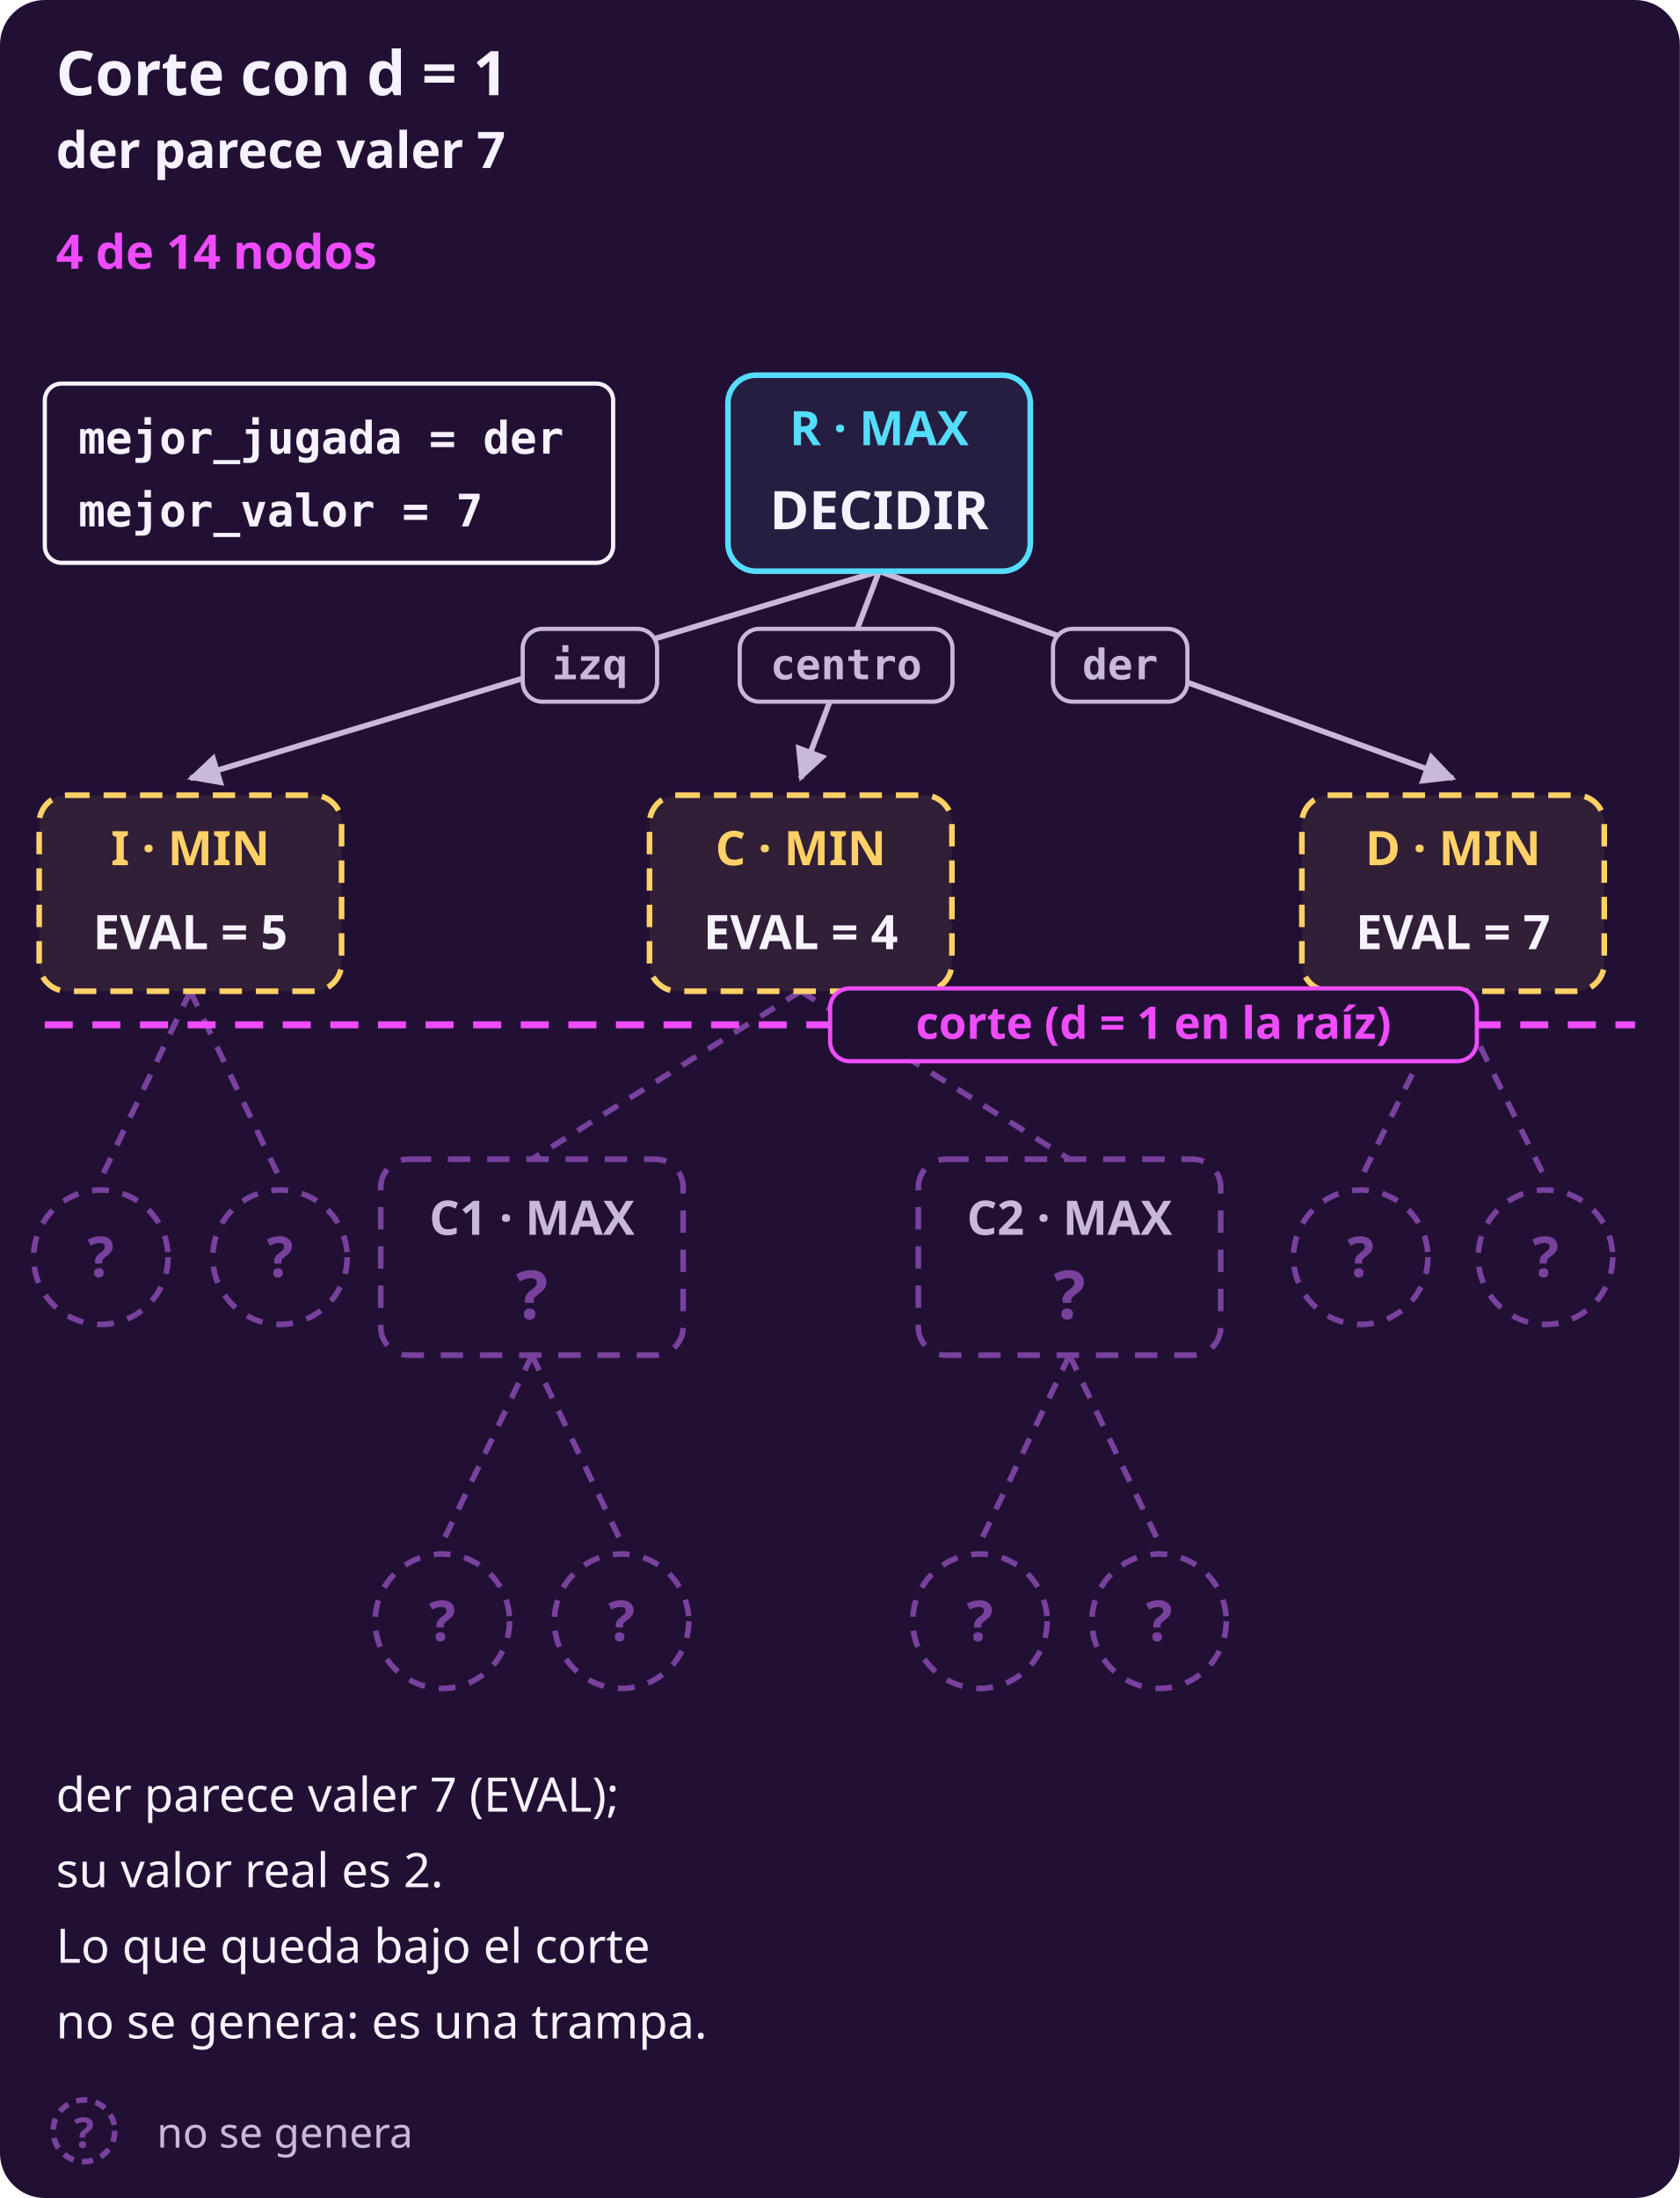
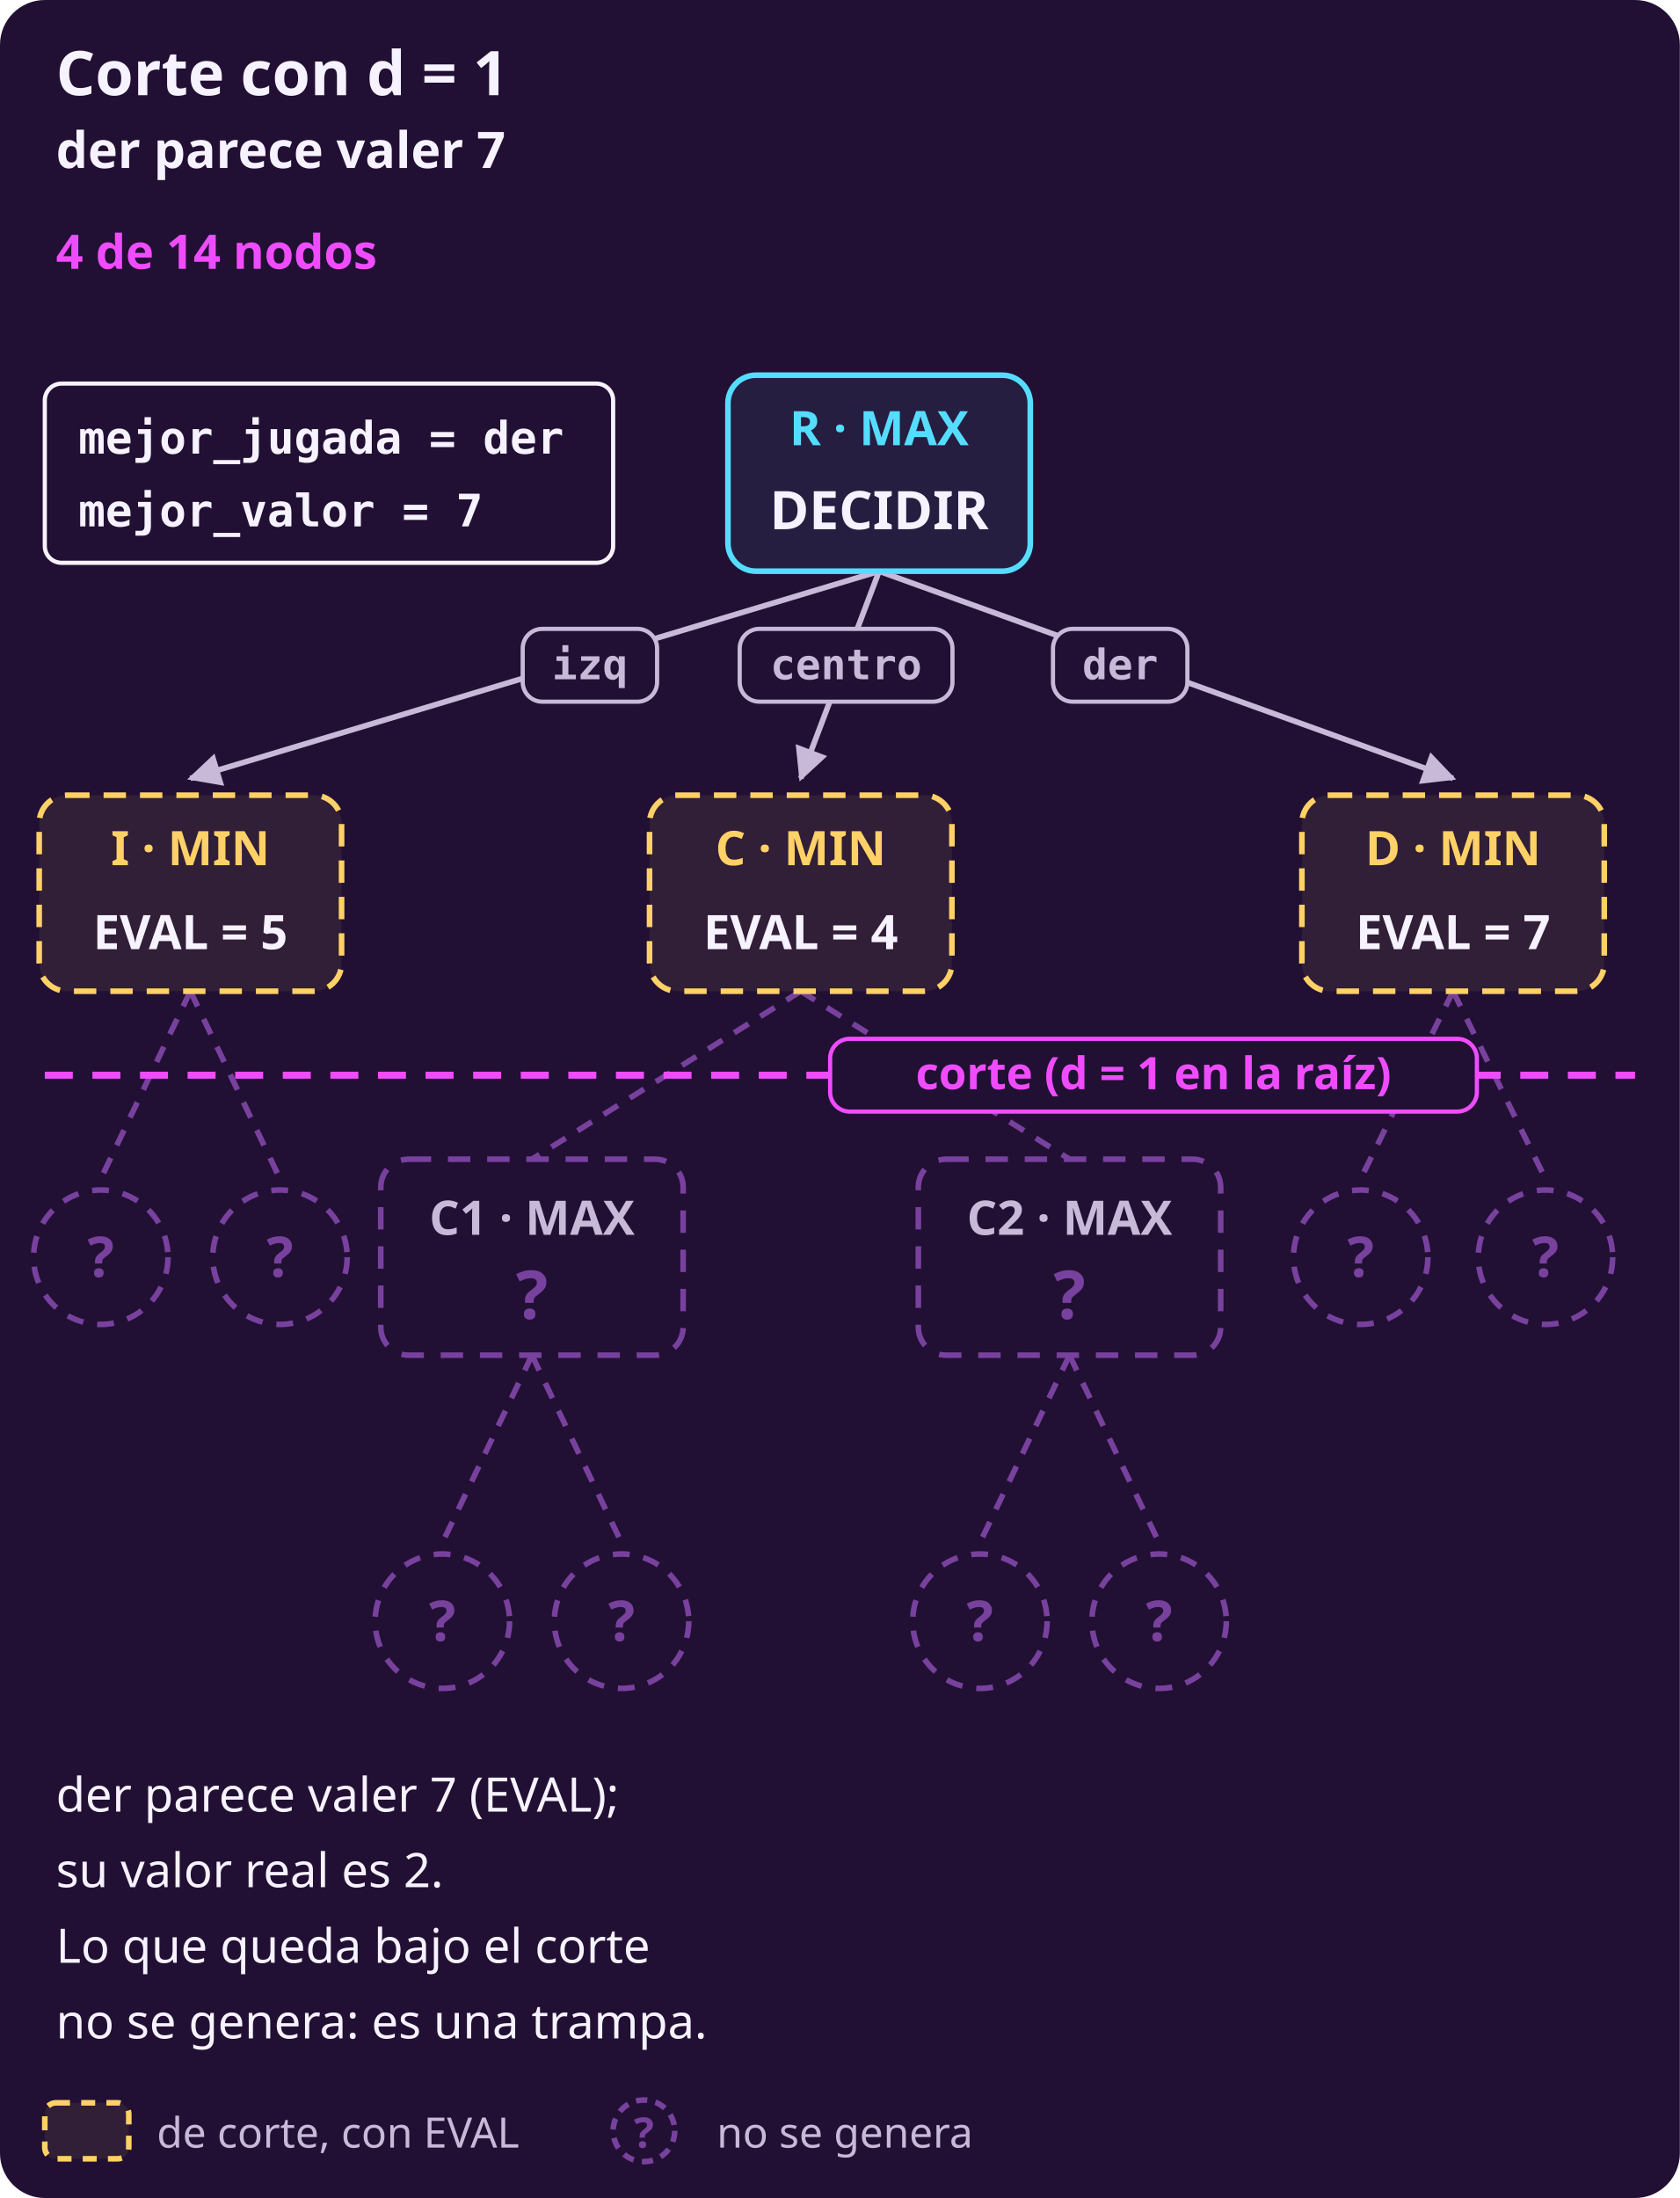
<svg xmlns="http://www.w3.org/2000/svg" width="600" height="785" viewBox="0 0 600 785" role="img" aria-label="El árbol T con corte a profundidad 1. Una línea punteada marca dónde se corta, bajo el nivel 1; lo que queda debajo no se genera y va en caja o círculo punteado con «?». I recibe EVAL = 5; C recibe EVAL = 4; D recibe EVAL = 7. I vale 5; C vale 4; D vale 7. R juega der, con 7. Se han generado 4 de 14 nodos.">
  <rect x="0" y="0" width="600" height="785" rx="16" fill="#211033" />
  <defs>
    <marker id="p" viewBox="0 0 10 10" refX="9" refY="5" markerWidth="6" markerHeight="6" orient="auto-start-reverse">
      <path d="M 0 0 L 10 5 L 0 10 z" fill="#f04cff" />
    </marker>
    <marker id="s" viewBox="0 0 10 10" refX="9" refY="5" markerWidth="6" markerHeight="6" orient="auto-start-reverse">
      <path d="M 0 0 L 10 5 L 0 10 z" fill="#c8b9d8" />
    </marker>
  </defs>
  <text x="20" y="34" fill="#f7f2ff" font-family="system-ui, sans-serif" font-size="22" font-weight="700" text-anchor="start">Corte con d = 1</text>
  <text x="20" y="60" fill="#f7f2ff" font-family="system-ui, sans-serif" font-size="18" font-weight="700" text-anchor="start">der parece valer 7</text>
  <text x="20" y="96" fill="#f04cff" font-family="system-ui, sans-serif" font-size="17" font-weight="700" text-anchor="start">4 de 14 nodos</text>
  <line x1="314" y1="204.0" x2="68" y2="278.0" stroke="#c8b9d8" stroke-width="2" marker-end="url(#s)" />
  <rect x="186.7" y="224.6" width="48" height="26" rx="7" fill="#211033" stroke="#c8b9d8" stroke-width="1.5" />
  <text x="210.7" y="242.6" fill="#c8b9d8" font-family="ui-monospace, SFMono-Regular, Menlo, monospace" font-size="15" font-weight="700" text-anchor="middle">izq</text>
  <line x1="68" y1="354.0" x2="36" y2="421.0" stroke="#78419e" stroke-width="2" stroke-dasharray="6 5" />
  <line x1="68" y1="354.0" x2="100" y2="421.0" stroke="#78419e" stroke-width="2" stroke-dasharray="6 5" />
  <line x1="314" y1="204.0" x2="286" y2="278.0" stroke="#c8b9d8" stroke-width="2" marker-end="url(#s)" />
  <rect x="264.2" y="224.6" width="76" height="26" rx="7" fill="#211033" stroke="#c8b9d8" stroke-width="1.5" />
  <text x="302.2" y="242.6" fill="#c8b9d8" font-family="ui-monospace, SFMono-Regular, Menlo, monospace" font-size="15" font-weight="700" text-anchor="middle">centro</text>
  <line x1="286" y1="354.0" x2="190" y2="414.0" stroke="#78419e" stroke-width="2" stroke-dasharray="6 5" />
  <line x1="190" y1="484.0" x2="158" y2="551.0" stroke="#78419e" stroke-width="2" stroke-dasharray="6 5" />
  <line x1="190" y1="484.0" x2="222" y2="551.0" stroke="#78419e" stroke-width="2" stroke-dasharray="6 5" />
  <line x1="286" y1="354.0" x2="382" y2="414.0" stroke="#78419e" stroke-width="2" stroke-dasharray="6 5" />
  <line x1="382" y1="484.0" x2="350" y2="551.0" stroke="#78419e" stroke-width="2" stroke-dasharray="6 5" />
  <line x1="382" y1="484.0" x2="414" y2="551.0" stroke="#78419e" stroke-width="2" stroke-dasharray="6 5" />
  <line x1="314" y1="204.0" x2="519" y2="278.0" stroke="#c8b9d8" stroke-width="2" marker-end="url(#s)" />
  <rect x="376.1" y="224.6" width="48" height="26" rx="7" fill="#211033" stroke="#c8b9d8" stroke-width="1.5" />
  <text x="400.1" y="242.6" fill="#c8b9d8" font-family="ui-monospace, SFMono-Regular, Menlo, monospace" font-size="15" font-weight="700" text-anchor="middle">der</text>
  <line x1="519" y1="354.0" x2="486" y2="421.0" stroke="#78419e" stroke-width="2" stroke-dasharray="6 5" />
  <line x1="519" y1="354.0" x2="552" y2="421.0" stroke="#78419e" stroke-width="2" stroke-dasharray="6 5" />
  <rect x="260.0" y="134.0" width="108" height="70" rx="10" fill="#251e41" stroke="#55ddff" stroke-width="2" />
  <text x="314" y="159.0" fill="#55ddff" font-family="system-ui, sans-serif" font-size="17" font-weight="700" text-anchor="middle">R · MAX</text>
  <text x="314" y="189.0" fill="#f7f2ff" font-family="system-ui, sans-serif" font-size="19" font-weight="700" text-anchor="middle">DECIDIR</text>
  <rect x="14.0" y="284.0" width="108" height="70" rx="10" fill="#311e37" stroke="#ffd166" stroke-width="2" stroke-dasharray="8 5" />
  <text x="68" y="309.0" fill="#ffd166" font-family="system-ui, sans-serif" font-size="17" font-weight="700" text-anchor="middle">I · MIN</text>
  <text x="68" y="339.0" fill="#f7f2ff" font-family="system-ui, sans-serif" font-size="17" font-weight="700" text-anchor="middle">EVAL = 5</text>
  <circle cx="36" cy="449.0" r="24" fill="#211033" stroke="#78419e" stroke-width="2" stroke-dasharray="6 5" />
  <text x="36" y="456.0" fill="#78419e" font-family="system-ui, sans-serif" font-size="20" font-weight="700" text-anchor="middle">?</text>
  <circle cx="100" cy="449.0" r="24" fill="#211033" stroke="#78419e" stroke-width="2" stroke-dasharray="6 5" />
  <text x="100" y="456.0" fill="#78419e" font-family="system-ui, sans-serif" font-size="20" font-weight="700" text-anchor="middle">?</text>
  <rect x="232.0" y="284.0" width="108" height="70" rx="10" fill="#311e37" stroke="#ffd166" stroke-width="2" stroke-dasharray="8 5" />
  <text x="286" y="309.0" fill="#ffd166" font-family="system-ui, sans-serif" font-size="17" font-weight="700" text-anchor="middle">C · MIN</text>
  <text x="286" y="339.0" fill="#f7f2ff" font-family="system-ui, sans-serif" font-size="17" font-weight="700" text-anchor="middle">EVAL = 4</text>
  <rect x="136.0" y="414.0" width="108" height="70" rx="10" fill="#211033" stroke="#78419e" stroke-width="2" stroke-dasharray="8 6" />
  <text x="190" y="441.0" fill="#c8b9d8" font-family="system-ui, sans-serif" font-size="17" font-weight="700" text-anchor="middle">C1 · MAX</text>
  <text x="190" y="471.0" fill="#78419e" font-family="system-ui, sans-serif" font-size="24" font-weight="700" text-anchor="middle">?</text>
  <circle cx="158" cy="579.0" r="24" fill="#211033" stroke="#78419e" stroke-width="2" stroke-dasharray="6 5" />
  <text x="158" y="586.0" fill="#78419e" font-family="system-ui, sans-serif" font-size="20" font-weight="700" text-anchor="middle">?</text>
  <circle cx="222" cy="579.0" r="24" fill="#211033" stroke="#78419e" stroke-width="2" stroke-dasharray="6 5" />
  <text x="222" y="586.0" fill="#78419e" font-family="system-ui, sans-serif" font-size="20" font-weight="700" text-anchor="middle">?</text>
  <rect x="328.0" y="414.0" width="108" height="70" rx="10" fill="#211033" stroke="#78419e" stroke-width="2" stroke-dasharray="8 6" />
  <text x="382" y="441.0" fill="#c8b9d8" font-family="system-ui, sans-serif" font-size="17" font-weight="700" text-anchor="middle">C2 · MAX</text>
  <text x="382" y="471.0" fill="#78419e" font-family="system-ui, sans-serif" font-size="24" font-weight="700" text-anchor="middle">?</text>
  <circle cx="350" cy="579.0" r="24" fill="#211033" stroke="#78419e" stroke-width="2" stroke-dasharray="6 5" />
  <text x="350" y="586.0" fill="#78419e" font-family="system-ui, sans-serif" font-size="20" font-weight="700" text-anchor="middle">?</text>
  <circle cx="414" cy="579.0" r="24" fill="#211033" stroke="#78419e" stroke-width="2" stroke-dasharray="6 5" />
  <text x="414" y="586.0" fill="#78419e" font-family="system-ui, sans-serif" font-size="20" font-weight="700" text-anchor="middle">?</text>
  <rect x="465.0" y="284.0" width="108" height="70" rx="10" fill="#311e37" stroke="#ffd166" stroke-width="2" stroke-dasharray="8 5" />
  <text x="519" y="309.0" fill="#ffd166" font-family="system-ui, sans-serif" font-size="17" font-weight="700" text-anchor="middle">D · MIN</text>
  <text x="519" y="339.0" fill="#f7f2ff" font-family="system-ui, sans-serif" font-size="17" font-weight="700" text-anchor="middle">EVAL = 7</text>
  <circle cx="486" cy="449.0" r="24" fill="#211033" stroke="#78419e" stroke-width="2" stroke-dasharray="6 5" />
  <text x="486" y="456.0" fill="#78419e" font-family="system-ui, sans-serif" font-size="20" font-weight="700" text-anchor="middle">?</text>
  <circle cx="552" cy="449.0" r="24" fill="#211033" stroke="#78419e" stroke-width="2" stroke-dasharray="6 5" />
  <text x="552" y="456.0" fill="#78419e" font-family="system-ui, sans-serif" font-size="20" font-weight="700" text-anchor="middle">?</text>
  <rect x="16" y="137.0" width="203" height="64" rx="6" fill="#211033" stroke="#f7f2ff" stroke-width="1.5" />
  <text x="28" y="162.0" fill="#f7f2ff" font-family="ui-monospace, SFMono-Regular, Menlo, monospace" font-size="16" font-weight="700" text-anchor="start">mejor_jugada = der</text>
  <text x="28" y="188.0" fill="#f7f2ff" font-family="ui-monospace, SFMono-Regular, Menlo, monospace" font-size="16" font-weight="700" text-anchor="start">mejor_valor = 7</text>
-   <line x1="16" y1="366.0" x2="584" y2="366.0" stroke="#f04cff" stroke-width="2.5" stroke-dasharray="10 7" />
-   <rect x="296.5" y="353.0" width="231" height="26" rx="7" fill="#211033" stroke="#f04cff" stroke-width="1.5" />
-   <text x="412" y="371.0" fill="#f04cff" font-family="system-ui, sans-serif" font-size="16" font-weight="700" text-anchor="middle">corte (d = 1 en la raíz)</text>
+   <line x1="16" y1="384.0" x2="584" y2="384.0" stroke="#f04cff" stroke-width="2.5" stroke-dasharray="10 7" />
+   <rect x="296.5" y="371.0" width="231" height="26" rx="7" fill="#211033" stroke="#f04cff" stroke-width="1.5" />
+   <text x="412" y="389.0" fill="#f04cff" font-family="system-ui, sans-serif" font-size="16" font-weight="700" text-anchor="middle">corte (d = 1 en la raíz)</text>
  <text x="20" y="647.0" fill="#f7f2ff" font-family="system-ui, sans-serif" font-size="17" font-weight="normal" text-anchor="start">der parece valer 7 (EVAL);</text>
  <text x="20" y="674.0" fill="#f7f2ff" font-family="system-ui, sans-serif" font-size="17" font-weight="normal" text-anchor="start">su valor real es 2.</text>
  <text x="20" y="701.0" fill="#f7f2ff" font-family="system-ui, sans-serif" font-size="17" font-weight="normal" text-anchor="start">Lo que queda bajo el corte</text>
  <text x="20" y="728.0" fill="#f7f2ff" font-family="system-ui, sans-serif" font-size="17" font-weight="normal" text-anchor="start">no se genera: es una trampa.</text>
-   <circle cx="30" cy="761.0" r="11" fill="#211033" stroke="#78419e" stroke-width="2" stroke-dasharray="4 3" />
-   <text x="30" y="767.0" fill="#78419e" font-family="system-ui, sans-serif" font-size="15" font-weight="700" text-anchor="middle">?</text>
-   <text x="56" y="767.0" fill="#c8b9d8" font-family="system-ui, sans-serif" font-size="15" font-weight="normal" text-anchor="start">no se genera</text>
+   <rect x="16" y="751.0" width="30" height="20" rx="4" fill="#311e37" stroke="#ffd166" stroke-width="2" stroke-dasharray="5 4" />
+   <text x="56" y="767.0" fill="#c8b9d8" font-family="system-ui, sans-serif" font-size="15" font-weight="normal" text-anchor="start">de corte, con EVAL</text>
+   <circle cx="230" cy="761.0" r="11" fill="#211033" stroke="#78419e" stroke-width="2" stroke-dasharray="4 3" />
+   <text x="230" y="767.0" fill="#78419e" font-family="system-ui, sans-serif" font-size="15" font-weight="700" text-anchor="middle">?</text>
+   <text x="256" y="767.0" fill="#c8b9d8" font-family="system-ui, sans-serif" font-size="15" font-weight="normal" text-anchor="start">no se genera</text>
</svg>
